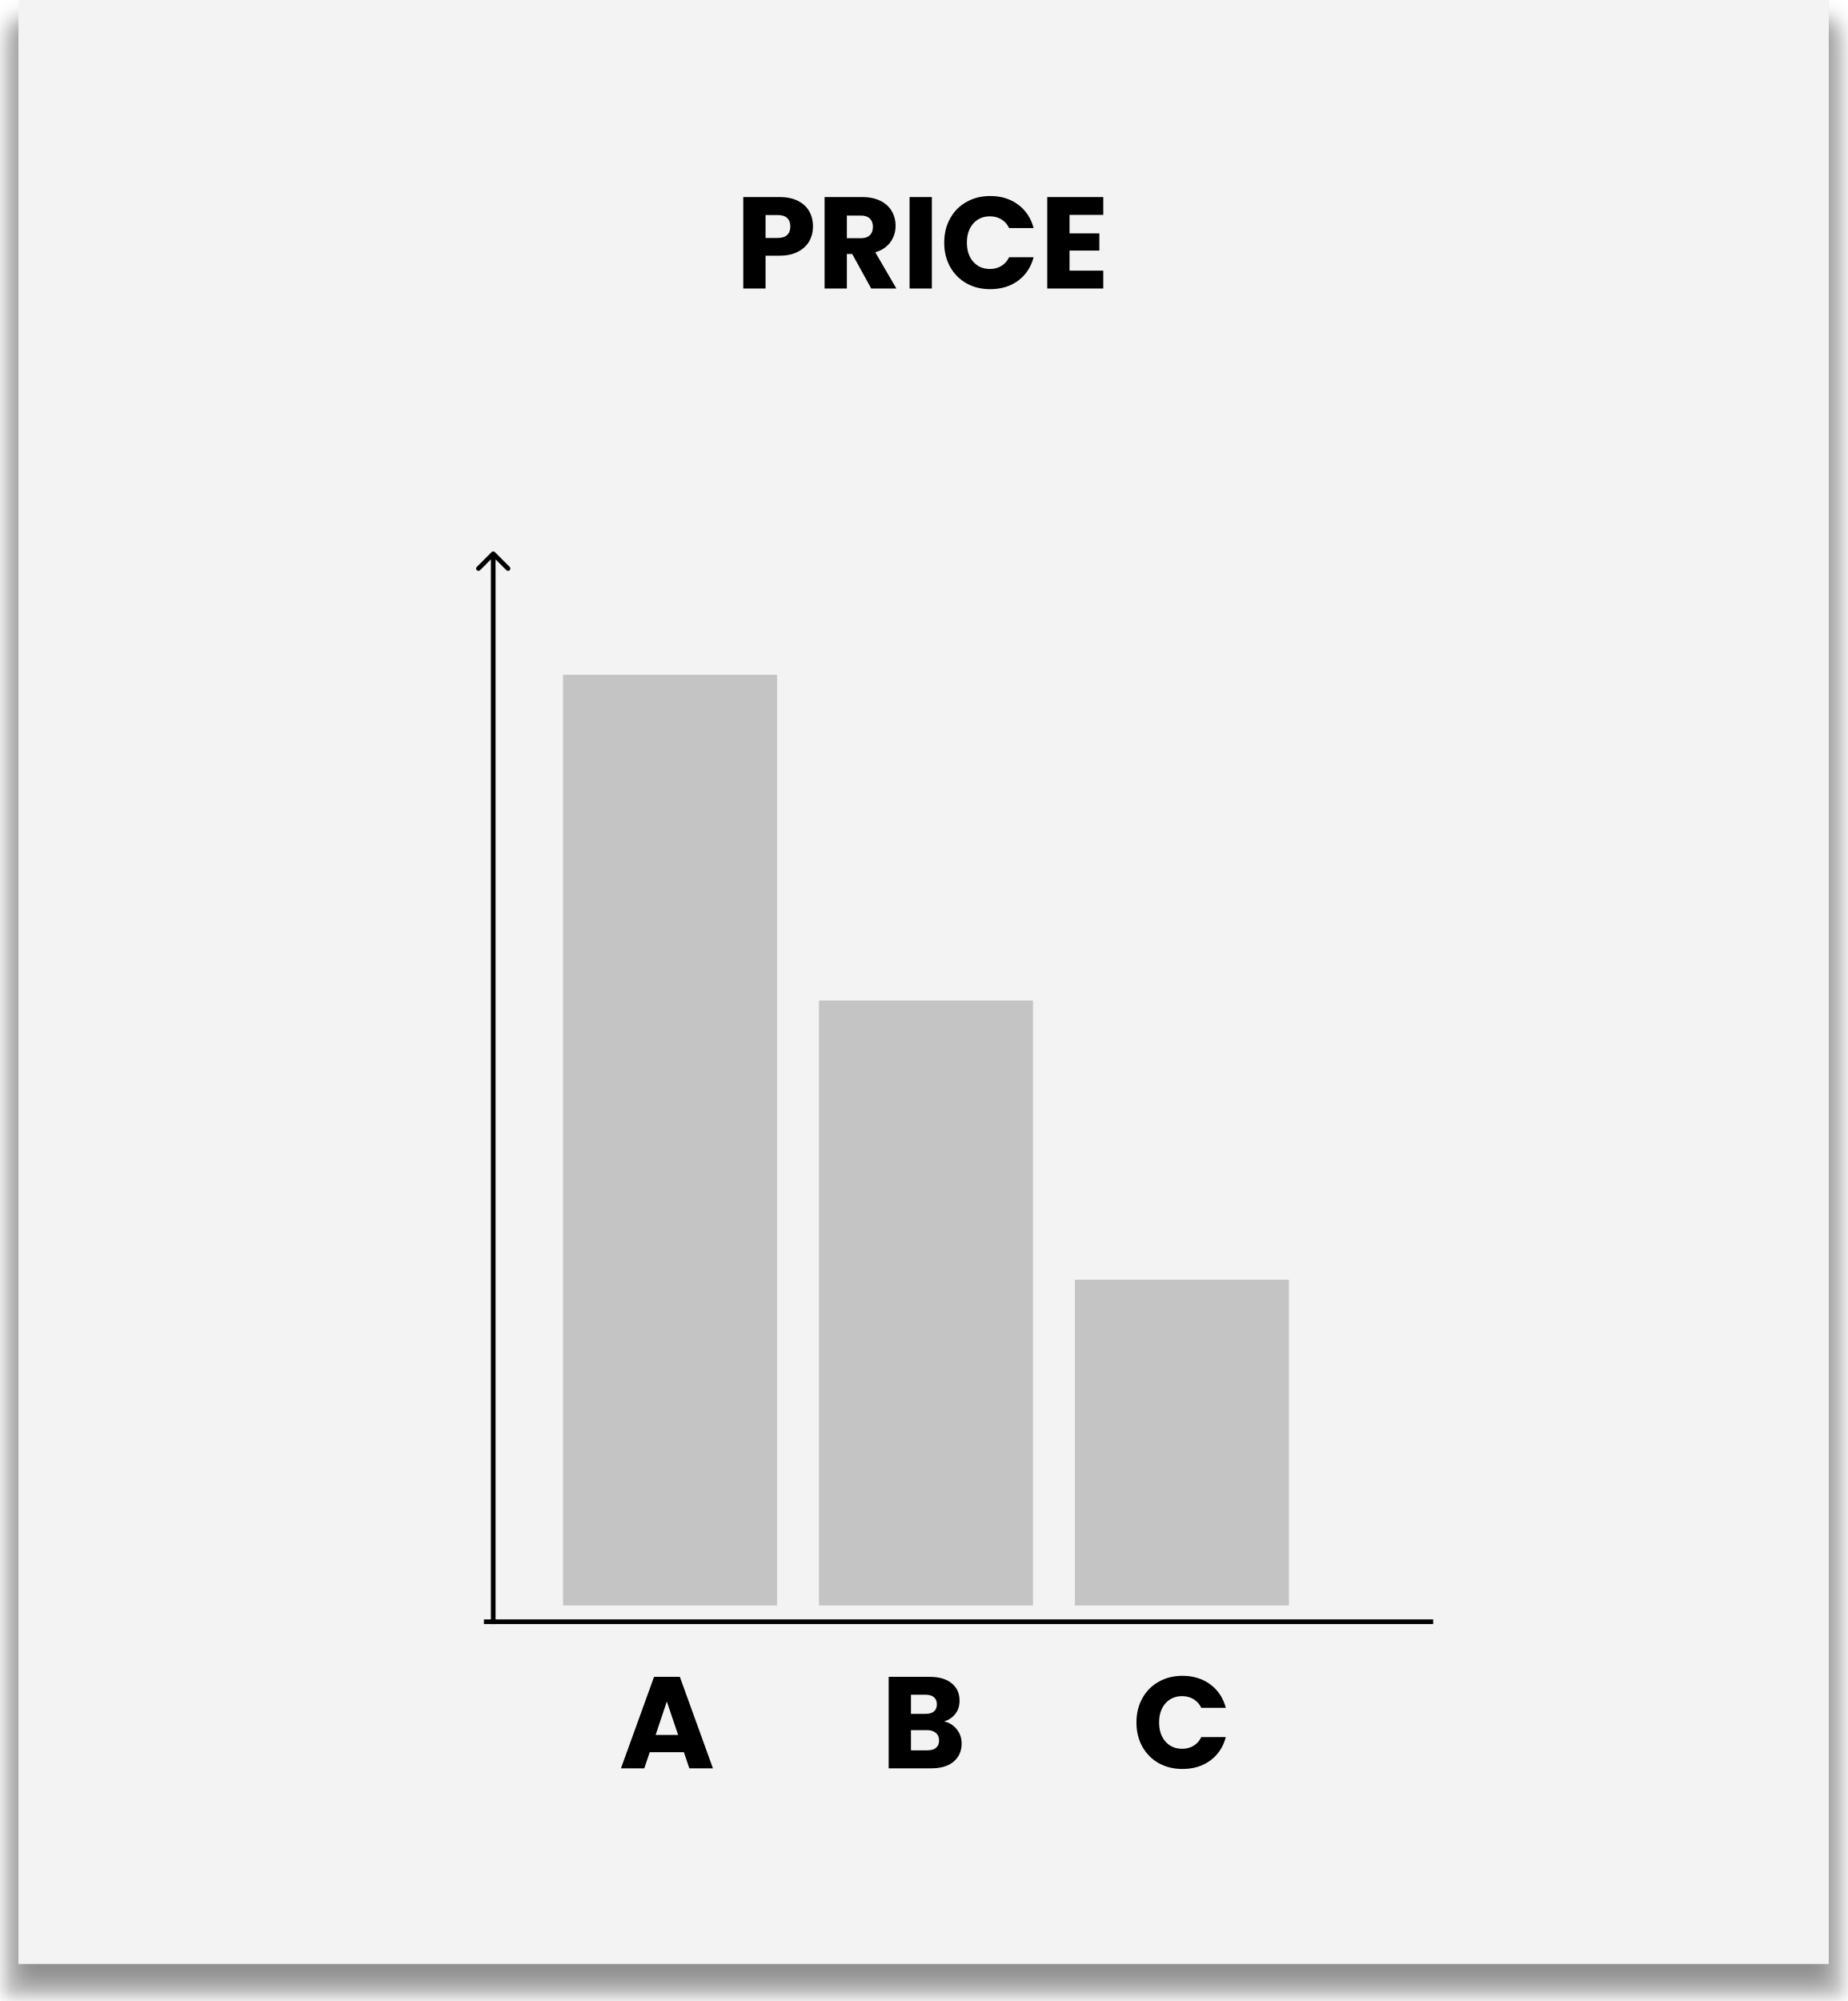
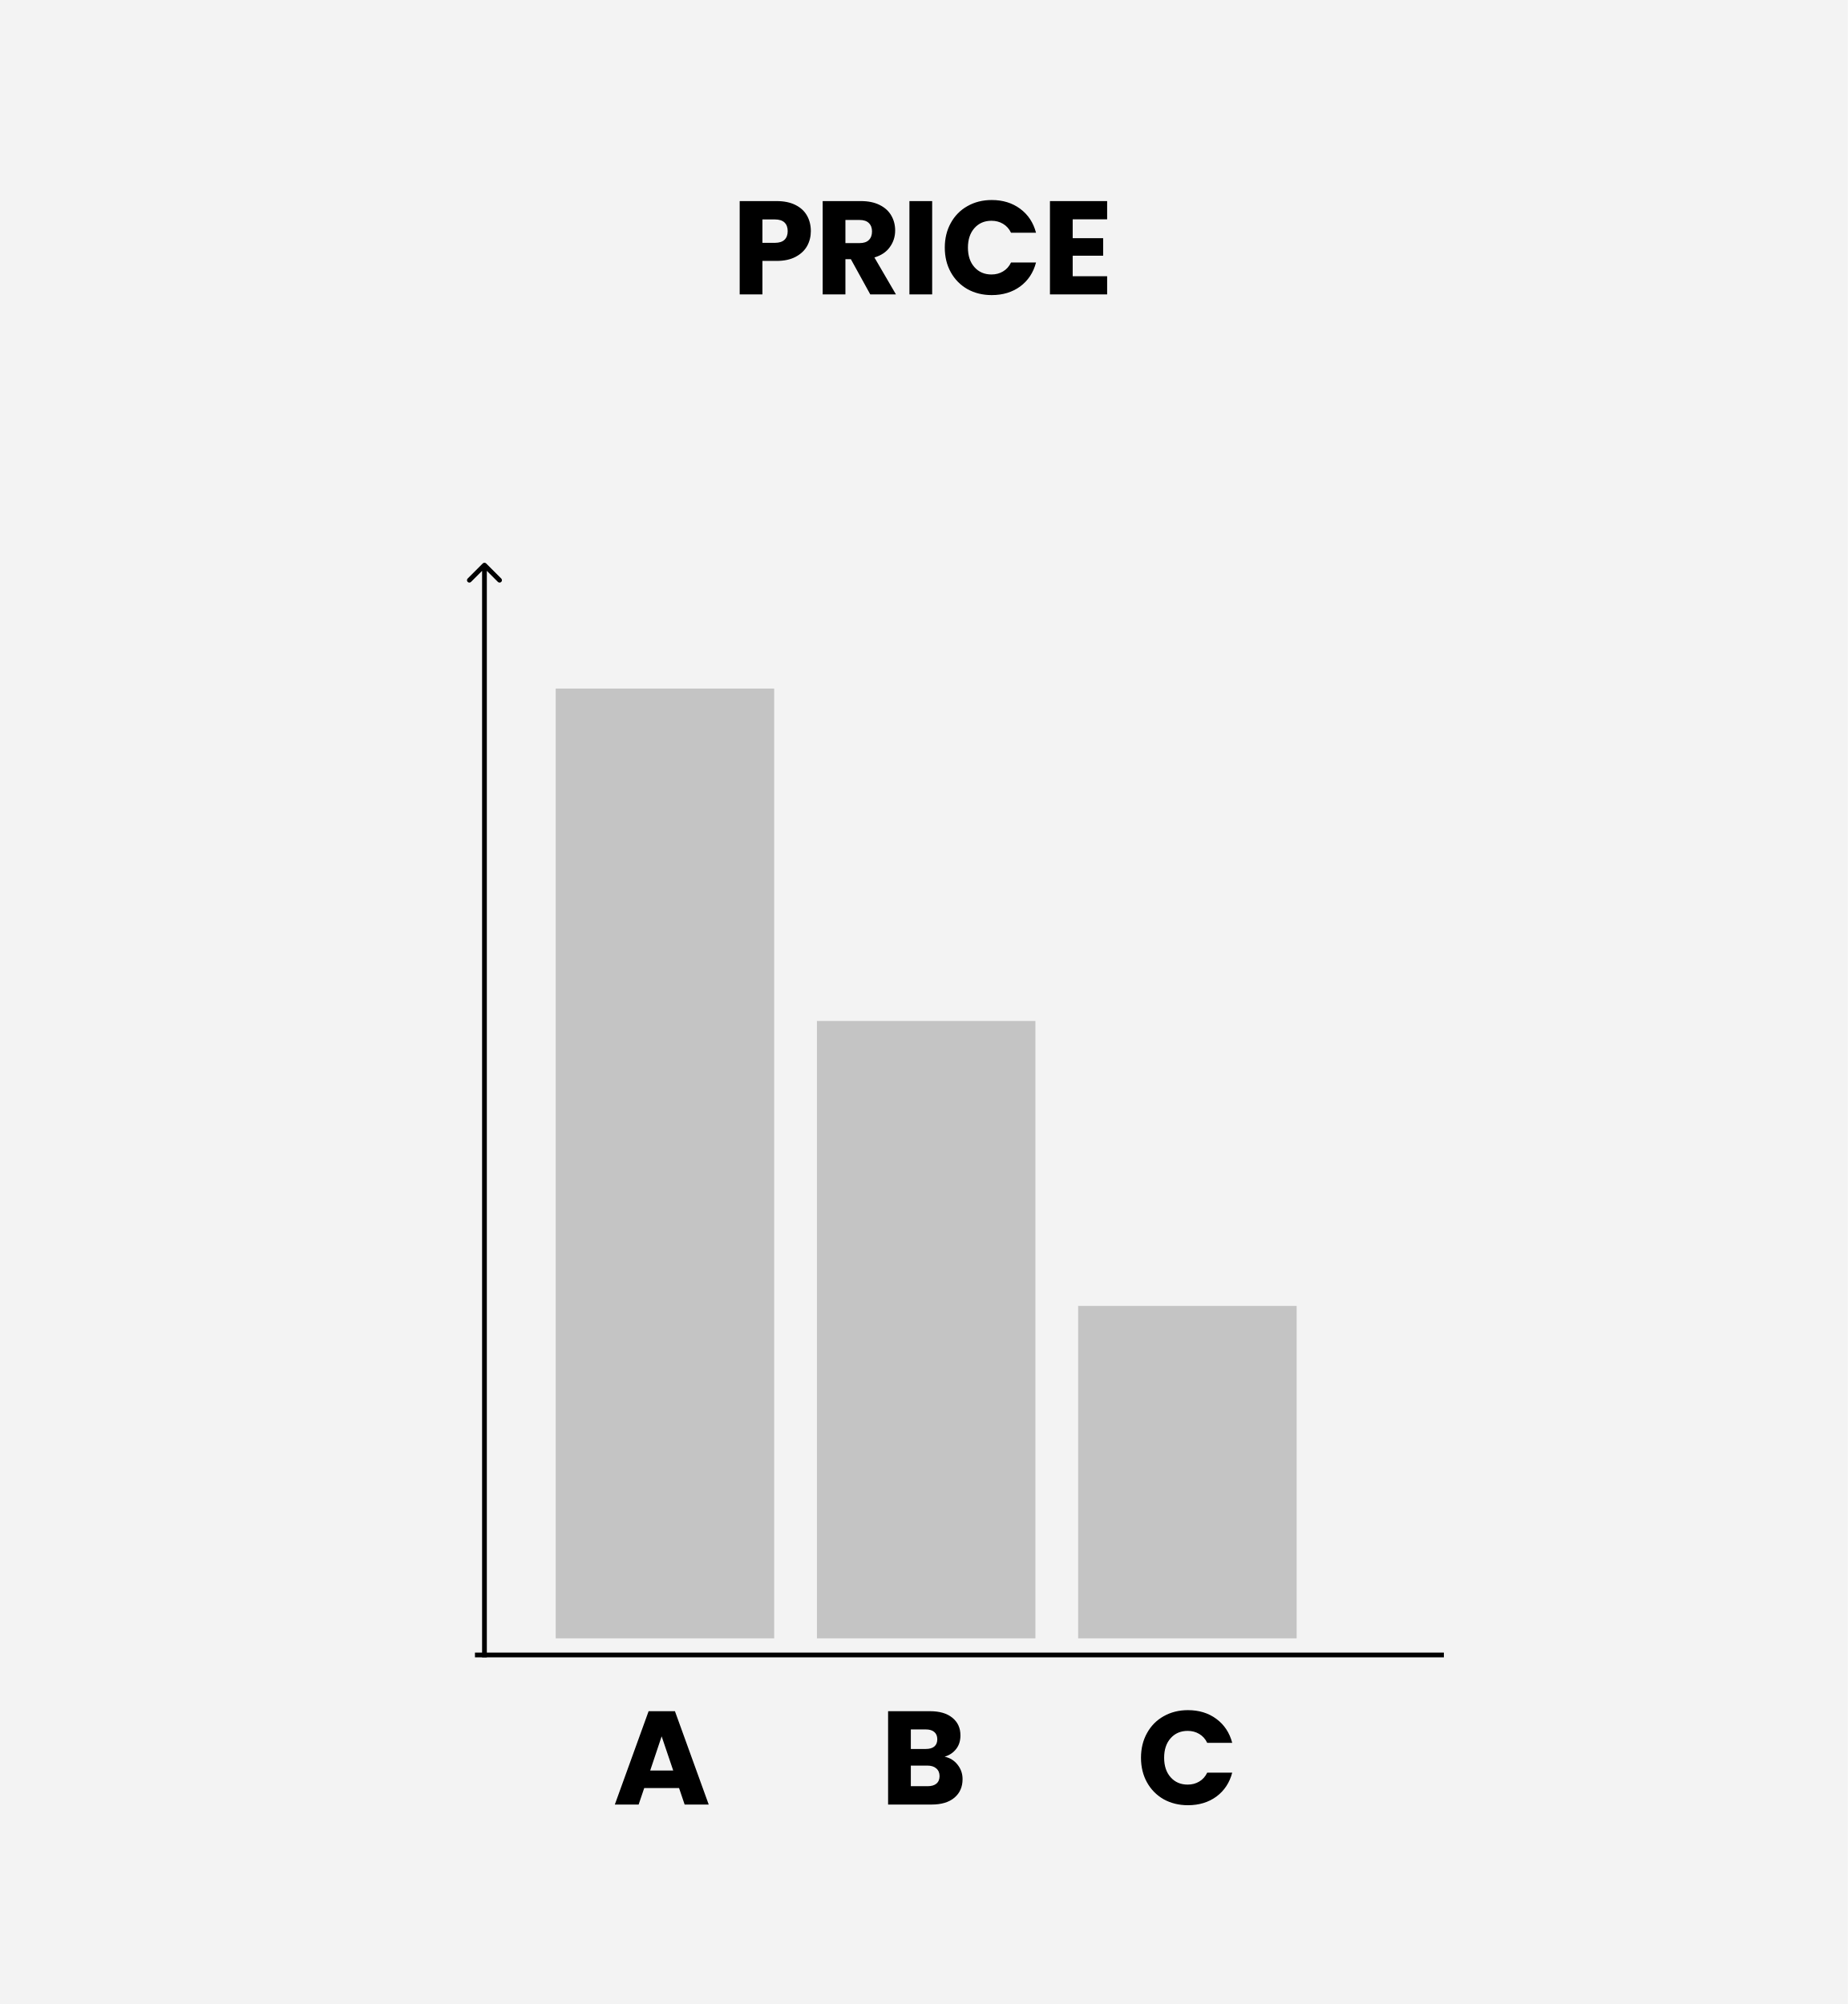
- <svg xmlns="http://www.w3.org/2000/svg" width="397" height="430" viewBox="0 0 397 430" fill="none">
-   <g id="Group 4" filter="url(#filter0_d)">
-     <g id="Rectangle 83" filter="url(#filter1_d)">
-       <path d="M4 0H393V422H4V0Z" fill="#F3F3F3" />
-       <path d="M4 0H393V422H4V0Z" fill="#F3F3F3" />
+ <svg xmlns="http://www.w3.org/2000/svg" width="389" height="422" viewBox="0 0 389 422" fill="none">
+   <g id="price">
+     <g id="Rectangle 83">
+       <path d="M0 0H389V422H0V0Z" fill="#F3F3F3" />
+       <path d="M0 0H389V422H0V0Z" fill="#F3F3F3" />
    </g>
-     <rect id="a" x="121" y="145" width="46" height="200" fill="#C4C4C4" />
-     <rect id="b" x="176" y="215" width="46" height="130" fill="#C4C4C4" />
-     <rect id="c" x="231" y="275" width="46" height="70" fill="#C4C4C4" />
-     <path id="Arrow 1" d="M106.354 118.646C106.158 118.451 105.842 118.451 105.646 118.646L102.464 121.828C102.269 122.024 102.269 122.34 102.464 122.536C102.66 122.731 102.976 122.731 103.172 122.536L106 119.707L108.828 122.536C109.024 122.731 109.34 122.731 109.536 122.536C109.731 122.34 109.731 122.024 109.536 121.828L106.354 118.646ZM106.5 349L106.5 119L105.5 119L105.5 349L106.5 349Z" fill="black" />
-     <line id="Line 1" x1="104" y1="348.5" x2="308" y2="348.5" stroke="black" />
-     <path id="A B C" d="M146.972 376.528H139.636L138.46 380H133.448L140.56 360.344H146.104L153.216 380H148.148L146.972 376.528ZM145.74 372.832L143.304 365.636L140.896 372.832H145.74ZM202.882 369.92C204.021 370.163 204.935 370.732 205.626 371.628C206.317 372.505 206.662 373.513 206.662 374.652C206.662 376.295 206.083 377.601 204.926 378.572C203.787 379.524 202.191 380 200.138 380H190.982V360.344H199.83C201.827 360.344 203.386 360.801 204.506 361.716C205.645 362.631 206.214 363.872 206.214 365.44C206.214 366.597 205.906 367.559 205.29 368.324C204.693 369.089 203.89 369.621 202.882 369.92ZM195.77 368.296H198.906C199.69 368.296 200.287 368.128 200.698 367.792C201.127 367.437 201.342 366.924 201.342 366.252C201.342 365.58 201.127 365.067 200.698 364.712C200.287 364.357 199.69 364.18 198.906 364.18H195.77V368.296ZM199.298 376.136C200.101 376.136 200.717 375.959 201.146 375.604C201.594 375.231 201.818 374.699 201.818 374.008C201.818 373.317 201.585 372.776 201.118 372.384C200.67 371.992 200.045 371.796 199.242 371.796H195.77V376.136H199.298ZM244.229 370.144C244.229 368.203 244.649 366.476 245.489 364.964C246.329 363.433 247.495 362.248 248.989 361.408C250.501 360.549 252.209 360.12 254.113 360.12C256.446 360.12 258.443 360.736 260.105 361.968C261.766 363.2 262.877 364.88 263.437 367.008H258.173C257.781 366.187 257.221 365.561 256.493 365.132C255.783 364.703 254.971 364.488 254.057 364.488C252.582 364.488 251.387 365.001 250.473 366.028C249.558 367.055 249.101 368.427 249.101 370.144C249.101 371.861 249.558 373.233 250.473 374.26C251.387 375.287 252.582 375.8 254.057 375.8C254.971 375.8 255.783 375.585 256.493 375.156C257.221 374.727 257.781 374.101 258.173 373.28H263.437C262.877 375.408 261.766 377.088 260.105 378.32C258.443 379.533 256.446 380.14 254.113 380.14C252.209 380.14 250.501 379.72 248.989 378.88C247.495 378.021 246.329 376.836 245.489 375.324C244.649 373.812 244.229 372.085 244.229 370.144Z" fill="black" />
-     <path id="PRICE" d="M174.716 48.672C174.716 49.811 174.455 50.856 173.932 51.808C173.409 52.741 172.607 53.497 171.524 54.076C170.441 54.655 169.097 54.944 167.492 54.944H164.524V62H159.736V42.344H167.492C169.06 42.344 170.385 42.615 171.468 43.156C172.551 43.697 173.363 44.444 173.904 45.396C174.445 46.348 174.716 47.44 174.716 48.672ZM167.128 51.136C168.043 51.136 168.724 50.921 169.172 50.492C169.62 50.063 169.844 49.456 169.844 48.672C169.844 47.888 169.62 47.281 169.172 46.852C168.724 46.423 168.043 46.208 167.128 46.208H164.524V51.136H167.128ZM187.233 62L183.145 54.58H181.997V62H177.209V42.344H185.245C186.794 42.344 188.11 42.615 189.193 43.156C190.294 43.697 191.115 44.444 191.657 45.396C192.198 46.329 192.469 47.375 192.469 48.532C192.469 49.839 192.095 51.005 191.349 52.032C190.621 53.059 189.538 53.787 188.101 54.216L192.637 62H187.233ZM181.997 51.192H184.965C185.842 51.192 186.495 50.977 186.925 50.548C187.373 50.119 187.597 49.512 187.597 48.728C187.597 47.981 187.373 47.393 186.925 46.964C186.495 46.535 185.842 46.32 184.965 46.32H181.997V51.192ZM200.262 42.344V62H195.474V42.344H200.262ZM202.92 52.144C202.92 50.203 203.34 48.476 204.18 46.964C205.02 45.433 206.187 44.248 207.68 43.408C209.192 42.549 210.9 42.12 212.804 42.12C215.137 42.12 217.135 42.736 218.796 43.968C220.457 45.2 221.568 46.88 222.128 49.008H216.864C216.472 48.187 215.912 47.561 215.184 47.132C214.475 46.703 213.663 46.488 212.748 46.488C211.273 46.488 210.079 47.001 209.164 48.028C208.249 49.055 207.792 50.427 207.792 52.144C207.792 53.861 208.249 55.233 209.164 56.26C210.079 57.287 211.273 57.8 212.748 57.8C213.663 57.8 214.475 57.585 215.184 57.156C215.912 56.727 216.472 56.101 216.864 55.28H222.128C221.568 57.408 220.457 59.088 218.796 60.32C217.135 61.533 215.137 62.14 212.804 62.14C210.9 62.14 209.192 61.72 207.68 60.88C206.187 60.021 205.02 58.836 204.18 57.324C203.34 55.812 202.92 54.085 202.92 52.144ZM229.848 46.18V50.156H236.26V53.852H229.848V58.164H237.1V62H225.06V42.344H237.1V46.18H229.848Z" fill="black" />
+     <rect id="a" x="117" y="145" width="46" height="200" fill="#C4C4C4" />
+     <rect id="b" x="172" y="215" width="46" height="130" fill="#C4C4C4" />
+     <rect id="c" x="227" y="275" width="46" height="70" fill="#C4C4C4" />
+     <path id="Arrow 1" d="M102.354 118.646C102.158 118.451 101.842 118.451 101.646 118.646L98.465 121.828C98.269 122.024 98.269 122.34 98.465 122.536C98.66 122.731 98.976 122.731 99.172 122.536L102 119.707L104.828 122.536C105.024 122.731 105.34 122.731 105.536 122.536C105.731 122.34 105.731 122.024 105.536 121.828L102.354 118.646ZM102.5 349L102.5 119L101.5 119L101.5 349L102.5 349Z" fill="black" />
+     <line id="Line 1" x1="100" y1="348.5" x2="304" y2="348.5" stroke="black" />
+     <path id="A B C" d="M142.972 376.528H135.636L134.46 380H129.448L136.56 360.344H142.104L149.216 380H144.148L142.972 376.528ZM141.74 372.832L139.304 365.636L136.896 372.832H141.74ZM198.882 369.92C200.021 370.163 200.935 370.732 201.626 371.628C202.317 372.505 202.662 373.513 202.662 374.652C202.662 376.295 202.083 377.601 200.926 378.572C199.787 379.524 198.191 380 196.138 380H186.982V360.344H195.83C197.827 360.344 199.386 360.801 200.506 361.716C201.645 362.631 202.214 363.872 202.214 365.44C202.214 366.597 201.906 367.559 201.29 368.324C200.693 369.089 199.89 369.621 198.882 369.92ZM191.77 368.296H194.906C195.69 368.296 196.287 368.128 196.698 367.792C197.127 367.437 197.342 366.924 197.342 366.252C197.342 365.58 197.127 365.067 196.698 364.712C196.287 364.357 195.69 364.18 194.906 364.18H191.77V368.296ZM195.298 376.136C196.101 376.136 196.717 375.959 197.146 375.604C197.594 375.231 197.818 374.699 197.818 374.008C197.818 373.317 197.585 372.776 197.118 372.384C196.67 371.992 196.045 371.796 195.242 371.796H191.77V376.136H195.298ZM240.229 370.144C240.229 368.203 240.649 366.476 241.489 364.964C242.329 363.433 243.495 362.248 244.989 361.408C246.501 360.549 248.209 360.12 250.113 360.12C252.446 360.12 254.443 360.736 256.105 361.968C257.766 363.2 258.877 364.88 259.437 367.008H254.173C253.781 366.187 253.221 365.561 252.493 365.132C251.783 364.703 250.971 364.488 250.057 364.488C248.582 364.488 247.387 365.001 246.473 366.028C245.558 367.055 245.101 368.427 245.101 370.144C245.101 371.861 245.558 373.233 246.473 374.26C247.387 375.287 248.582 375.8 250.057 375.8C250.971 375.8 251.783 375.585 252.493 375.156C253.221 374.727 253.781 374.101 254.173 373.28H259.437C258.877 375.408 257.766 377.088 256.105 378.32C254.443 379.533 252.446 380.14 250.113 380.14C248.209 380.14 246.501 379.72 244.989 378.88C243.495 378.021 242.329 376.836 241.489 375.324C240.649 373.812 240.229 372.085 240.229 370.144Z" fill="black" />
+     <path id="PRICE" d="M170.716 48.672C170.716 49.811 170.455 50.856 169.932 51.808C169.409 52.741 168.607 53.497 167.524 54.076C166.441 54.655 165.097 54.944 163.492 54.944H160.524V62H155.736V42.344H163.492C165.06 42.344 166.385 42.615 167.468 43.156C168.551 43.697 169.363 44.444 169.904 45.396C170.445 46.348 170.716 47.44 170.716 48.672ZM163.128 51.136C164.043 51.136 164.724 50.921 165.172 50.492C165.62 50.063 165.844 49.456 165.844 48.672C165.844 47.888 165.62 47.281 165.172 46.852C164.724 46.423 164.043 46.208 163.128 46.208H160.524V51.136H163.128ZM183.233 62L179.145 54.58H177.997V62H173.209V42.344H181.245C182.794 42.344 184.11 42.615 185.193 43.156C186.294 43.697 187.115 44.444 187.657 45.396C188.198 46.329 188.469 47.375 188.469 48.532C188.469 49.839 188.095 51.005 187.349 52.032C186.621 53.059 185.538 53.787 184.101 54.216L188.637 62H183.233ZM177.997 51.192H180.965C181.842 51.192 182.495 50.977 182.925 50.548C183.373 50.119 183.597 49.512 183.597 48.728C183.597 47.981 183.373 47.393 182.925 46.964C182.495 46.535 181.842 46.32 180.965 46.32H177.997V51.192ZM196.262 42.344V62H191.474V42.344H196.262ZM198.92 52.144C198.92 50.203 199.34 48.476 200.18 46.964C201.02 45.433 202.187 44.248 203.68 43.408C205.192 42.549 206.9 42.12 208.804 42.12C211.137 42.12 213.135 42.736 214.796 43.968C216.457 45.2 217.568 46.88 218.128 49.008H212.864C212.472 48.187 211.912 47.561 211.184 47.132C210.475 46.703 209.663 46.488 208.748 46.488C207.273 46.488 206.079 47.001 205.164 48.028C204.249 49.055 203.792 50.427 203.792 52.144C203.792 53.861 204.249 55.233 205.164 56.26C206.079 57.287 207.273 57.8 208.748 57.8C209.663 57.8 210.475 57.585 211.184 57.156C211.912 56.727 212.472 56.101 212.864 55.28H218.128C217.568 57.408 216.457 59.088 214.796 60.32C213.135 61.533 211.137 62.14 208.804 62.14C206.9 62.14 205.192 61.72 203.68 60.88C202.187 60.021 201.02 58.836 200.18 57.324C199.34 55.812 198.92 54.085 198.92 52.144ZM225.848 46.18V50.156H232.26V53.852H225.848V58.164H233.1V62H221.06V42.344H233.1V46.18H225.848Z" fill="black" />
  </g>
-   <defs>
-     <filter id="filter0_d" x="0" y="0" width="397" height="430" filterUnits="userSpaceOnUse" color-interpolation-filters="sRGB">
-       <feFlood flood-opacity="0" result="BackgroundImageFix" />
-       <feColorMatrix in="SourceAlpha" type="matrix" values="0 0 0 0 0 0 0 0 0 0 0 0 0 0 0 0 0 0 127 0" />
-       <feOffset dy="4" />
-       <feGaussianBlur stdDeviation="2" />
-       <feColorMatrix type="matrix" values="0 0 0 0 0 0 0 0 0 0 0 0 0 0 0 0 0 0 0.25 0" />
-       <feBlend mode="normal" in2="BackgroundImageFix" result="effect1_dropShadow" />
-       <feBlend mode="normal" in="SourceGraphic" in2="effect1_dropShadow" result="shape" />
-     </filter>
-     <filter id="filter1_d" x="0" y="0" width="397" height="430" filterUnits="userSpaceOnUse" color-interpolation-filters="sRGB">
-       <feFlood flood-opacity="0" result="BackgroundImageFix" />
-       <feColorMatrix in="SourceAlpha" type="matrix" values="0 0 0 0 0 0 0 0 0 0 0 0 0 0 0 0 0 0 127 0" />
-       <feOffset dy="4" />
-       <feGaussianBlur stdDeviation="2" />
-       <feColorMatrix type="matrix" values="0 0 0 0 0 0 0 0 0 0 0 0 0 0 0 0 0 0 0.25 0" />
-       <feBlend mode="normal" in2="BackgroundImageFix" result="effect1_dropShadow" />
-       <feBlend mode="normal" in="SourceGraphic" in2="effect1_dropShadow" result="shape" />
-     </filter>
-   </defs>
</svg>
